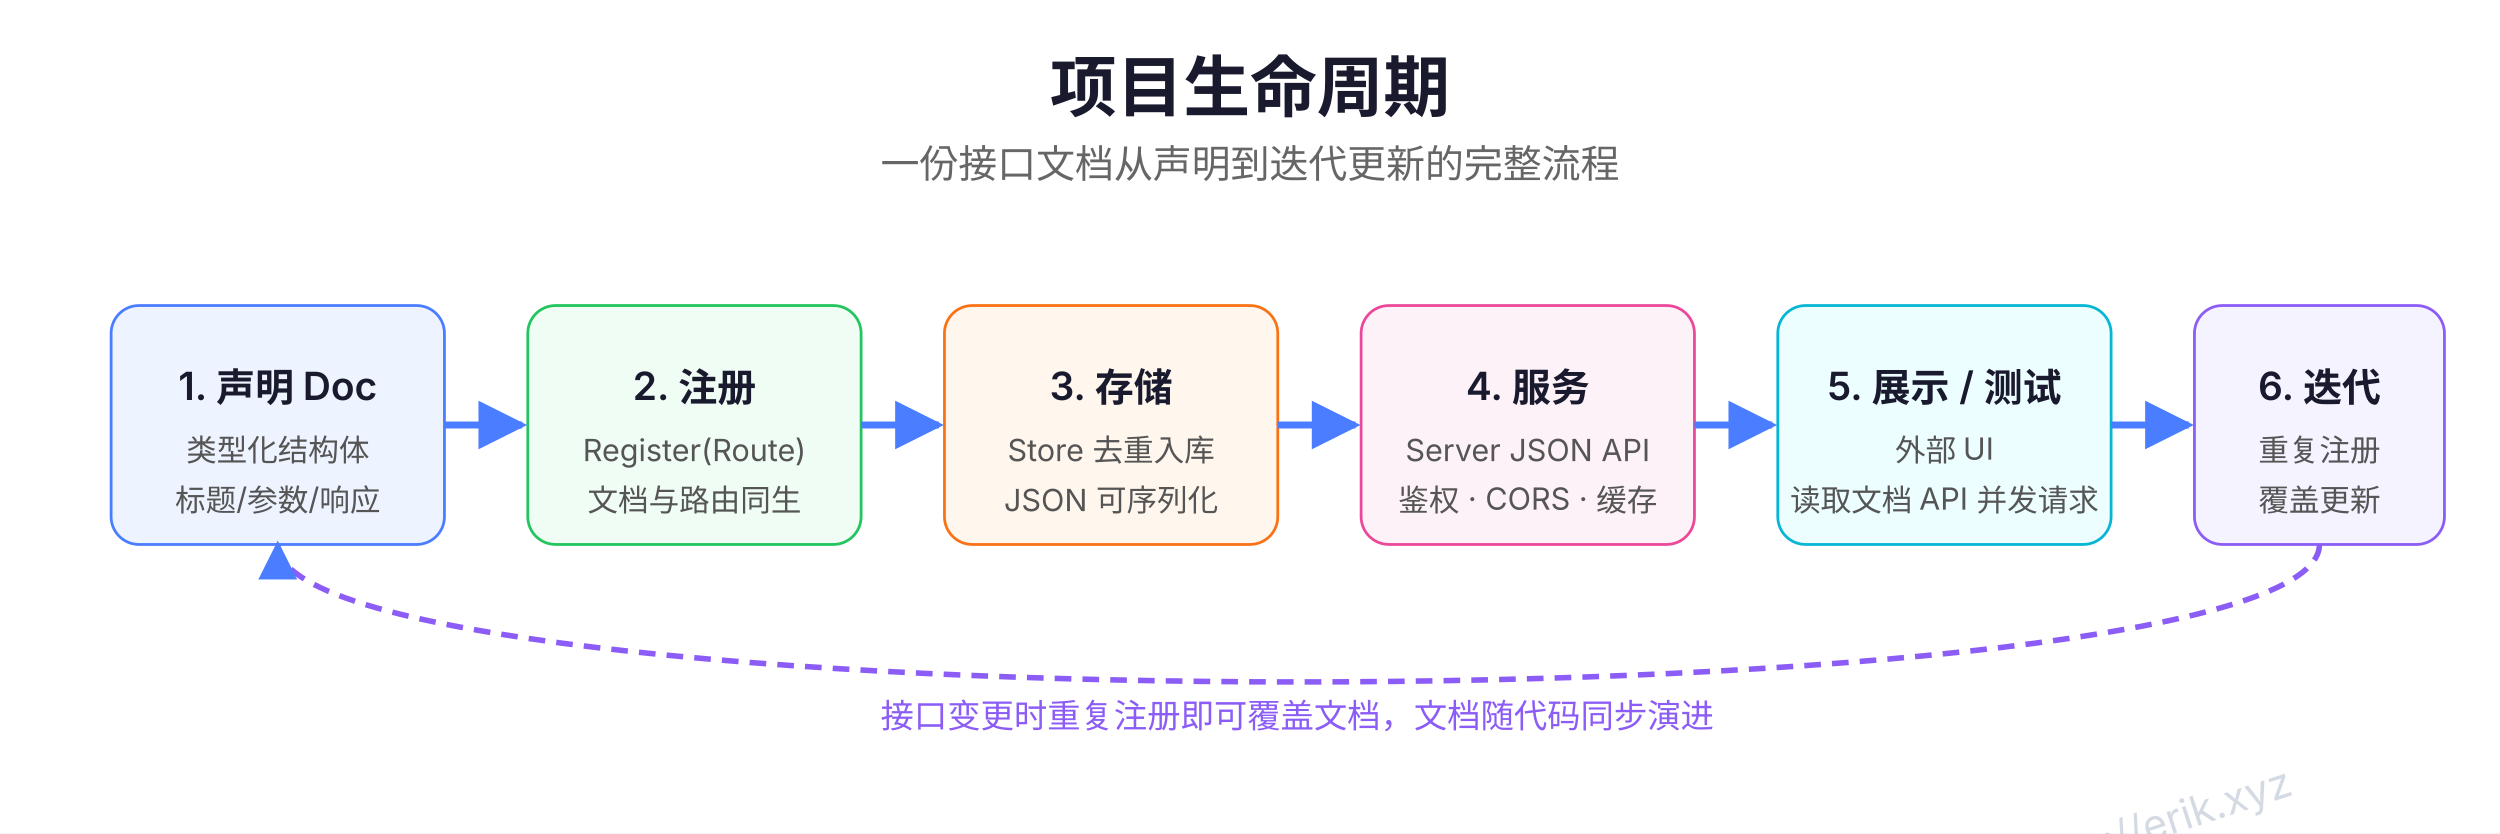
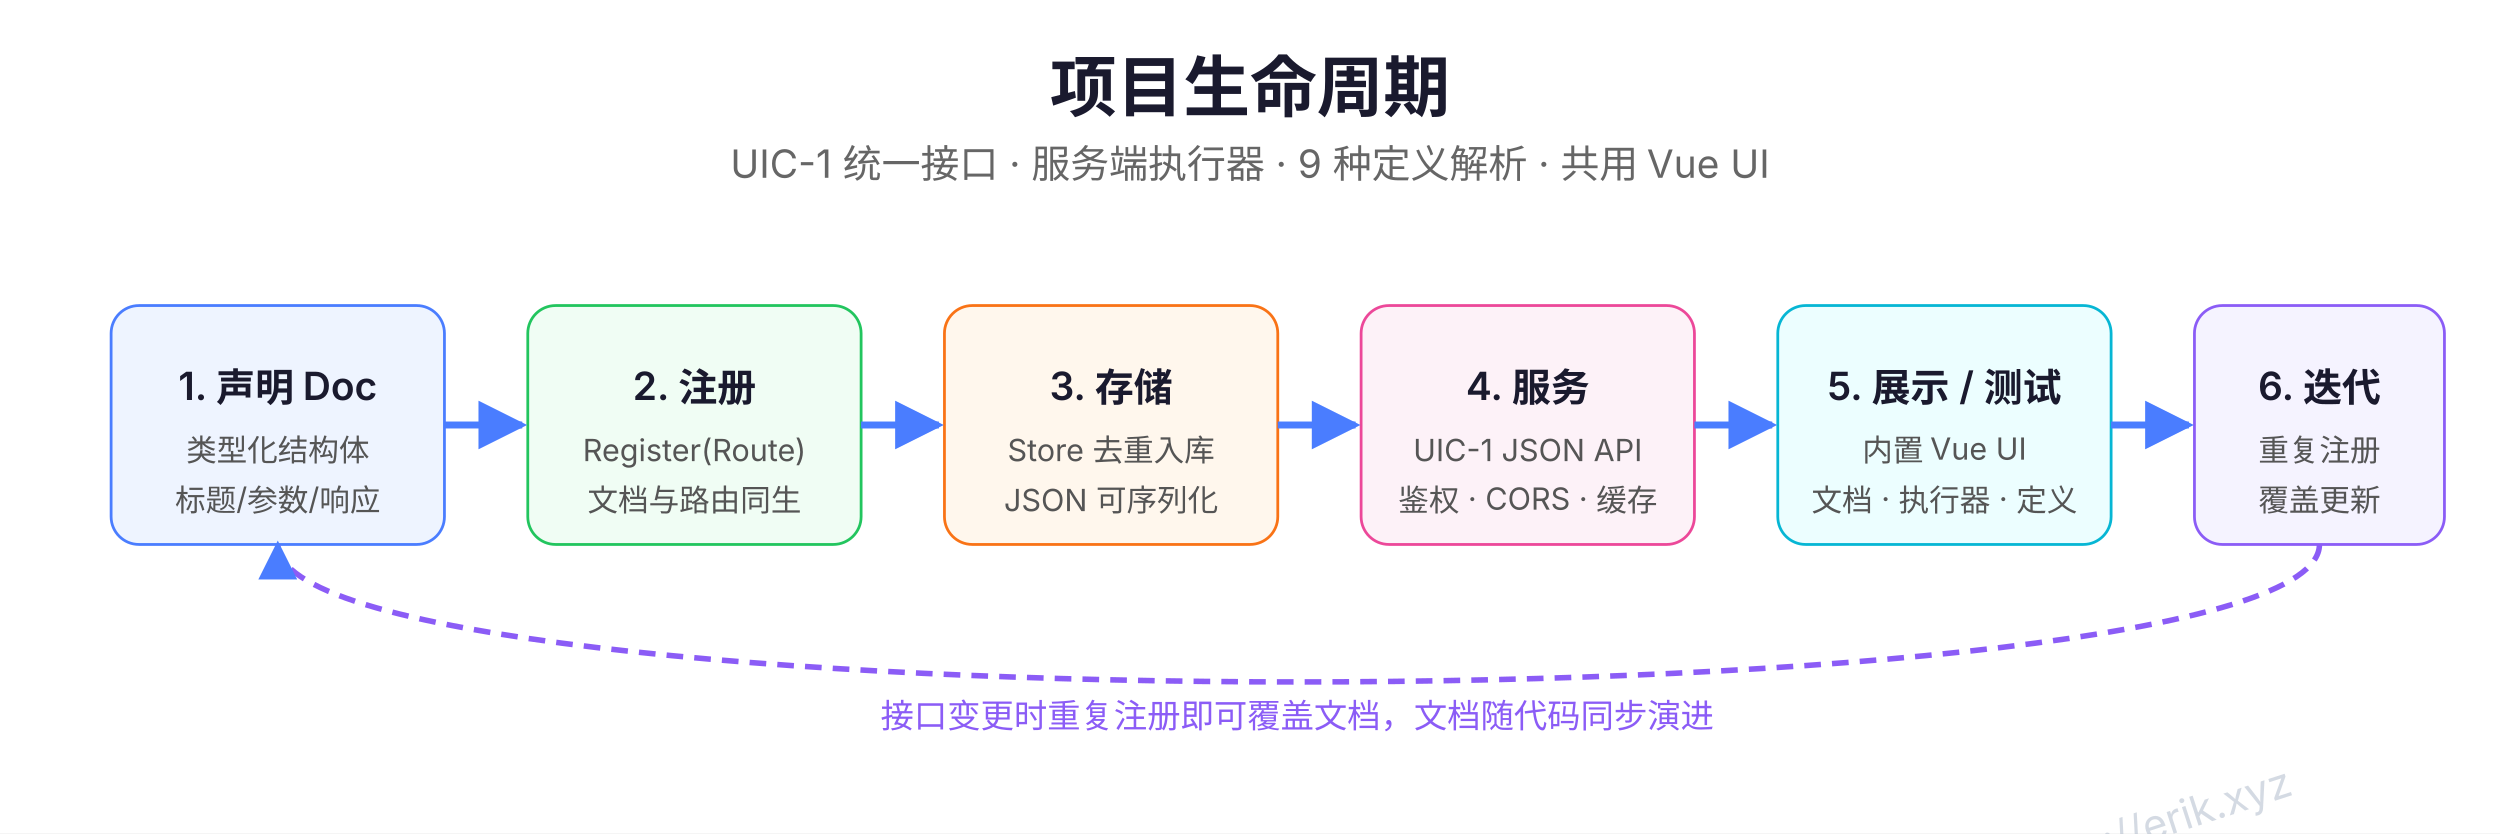
<svg xmlns="http://www.w3.org/2000/svg" viewBox="0 0 900 300" font-family="system-ui, -apple-system, 'Segoe UI', 'PingFang SC', sans-serif">
  <rect width="900" height="300" fill="#ffffff" />
  <text x="450" y="40" text-anchor="middle" font-size="24" font-weight="700" fill="#1a1a2e">项目生命周期</text>
-   <text x="450" y="64" text-anchor="middle" font-size="14" fill="#666">一份接口文档从声明到迭代更新的完整流程</text>
+   <text x="450" y="64" text-anchor="middle" font-size="14" fill="#666">UIC-1 统一接口 · 服务端执行器 · 9 种定义解析 · 共用 Vue UI</text>
  <defs>
    <marker id="larrow" viewBox="0 0 10 10" refX="9" refY="5" markerWidth="7" markerHeight="7" orient="auto-start-reverse">
      <path d="M 0 0 L 10 5 L 0 10 z" fill="#4a7dff" />
    </marker>
  </defs>
  <rect x="40" y="110" width="120" height="86" rx="10" fill="#eef4ff" stroke="#4a7dff" />
  <text x="100" y="144" text-anchor="middle" font-size="14" font-weight="600" fill="#1a1a2e">1. 声明 Doc</text>
  <text x="100" y="166" text-anchor="middle" font-size="11" fill="#555">类型化结构体</text>
  <text x="100" y="184" text-anchor="middle" font-size="11" fill="#555">标题/参数/响应</text>
  <rect x="190" y="110" width="120" height="86" rx="10" fill="#f0fdf4" stroke="#22c55e" />
  <text x="250" y="144" text-anchor="middle" font-size="14" font-weight="600" fill="#1a1a2e">2. 注册</text>
  <text x="250" y="166" text-anchor="middle" font-size="11" fill="#555">Register(Route)</text>
  <text x="250" y="184" text-anchor="middle" font-size="11" fill="#555">文档与路由同生</text>
  <rect x="340" y="110" width="120" height="86" rx="10" fill="#fff7ed" stroke="#f97316" />
  <text x="400" y="144" text-anchor="middle" font-size="14" font-weight="600" fill="#1a1a2e">3. 存储</text>
  <text x="400" y="166" text-anchor="middle" font-size="11" fill="#555">Store 去重入库</text>
  <text x="400" y="184" text-anchor="middle" font-size="11" fill="#555">JSON 可序列化</text>
  <rect x="490" y="110" width="120" height="86" rx="10" fill="#fdf2f8" stroke="#ec4899" />
  <text x="550" y="144" text-anchor="middle" font-size="14" font-weight="600" fill="#1a1a2e">4. 服务</text>
-   <text x="550" y="166" text-anchor="middle" font-size="11" fill="#555">Server JSON API</text>
+   <text x="550" y="166" text-anchor="middle" font-size="11" fill="#555">UIC-1 JSON API</text>
  <text x="550" y="184" text-anchor="middle" font-size="11" fill="#555">鉴权 · CORS · 缓存</text>
  <rect x="640" y="110" width="120" height="86" rx="10" fill="#ecfeff" stroke="#06b6d4" />
  <text x="700" y="144" text-anchor="middle" font-size="14" font-weight="600" fill="#1a1a2e">5. 展示 / 测试</text>
-   <text x="700" y="166" text-anchor="middle" font-size="11" fill="#555">外部 UI</text>
-   <text x="700" y="184" text-anchor="middle" font-size="11" fill="#555">读取文档 API 并发请求</text>
+   <text x="700" y="166" text-anchor="middle" font-size="11" fill="#555">内置 Vue UI</text>
+   <text x="700" y="184" text-anchor="middle" font-size="11" fill="#555">文档 · 执行器 · 定义</text>
  <rect x="790" y="110" width="90" height="86" rx="10" fill="#f5f3ff" stroke="#8b5cf6" />
  <text x="835" y="144" text-anchor="middle" font-size="14" font-weight="600" fill="#1a1a2e">6. 迭代</text>
  <text x="835" y="166" text-anchor="middle" font-size="11" fill="#555">重复注册</text>
  <text x="835" y="184" text-anchor="middle" font-size="11" fill="#555">覆盖更新</text>
  <line x1="160" y1="153" x2="188" y2="153" stroke="#4a7dff" stroke-width="2.5" marker-end="url(#larrow)" />
  <line x1="310" y1="153" x2="338" y2="153" stroke="#4a7dff" stroke-width="2.5" marker-end="url(#larrow)" />
  <line x1="460" y1="153" x2="488" y2="153" stroke="#4a7dff" stroke-width="2.5" marker-end="url(#larrow)" />
  <line x1="610" y1="153" x2="638" y2="153" stroke="#4a7dff" stroke-width="2.5" marker-end="url(#larrow)" />
  <line x1="760" y1="153" x2="788" y2="153" stroke="#4a7dff" stroke-width="2.5" marker-end="url(#larrow)" />
  <path d="M 835 196 C 835 262 100 262 100 196" fill="none" stroke="#8b5cf6" stroke-width="2" stroke-dasharray="6 4" marker-end="url(#larrow)" />
  <text x="467" y="262" text-anchor="middle" font-size="12" fill="#8b5cf6">接口变更时重复注册即可覆盖文档，文档随代码同步演进</text>
  <g opacity="0.4">
    <text x="826" y="286" font-size="15" fill="#94a3b8" text-anchor="end" transform="rotate(-18 826 286)">https://erik.xyz</text>
  </g>
</svg>
